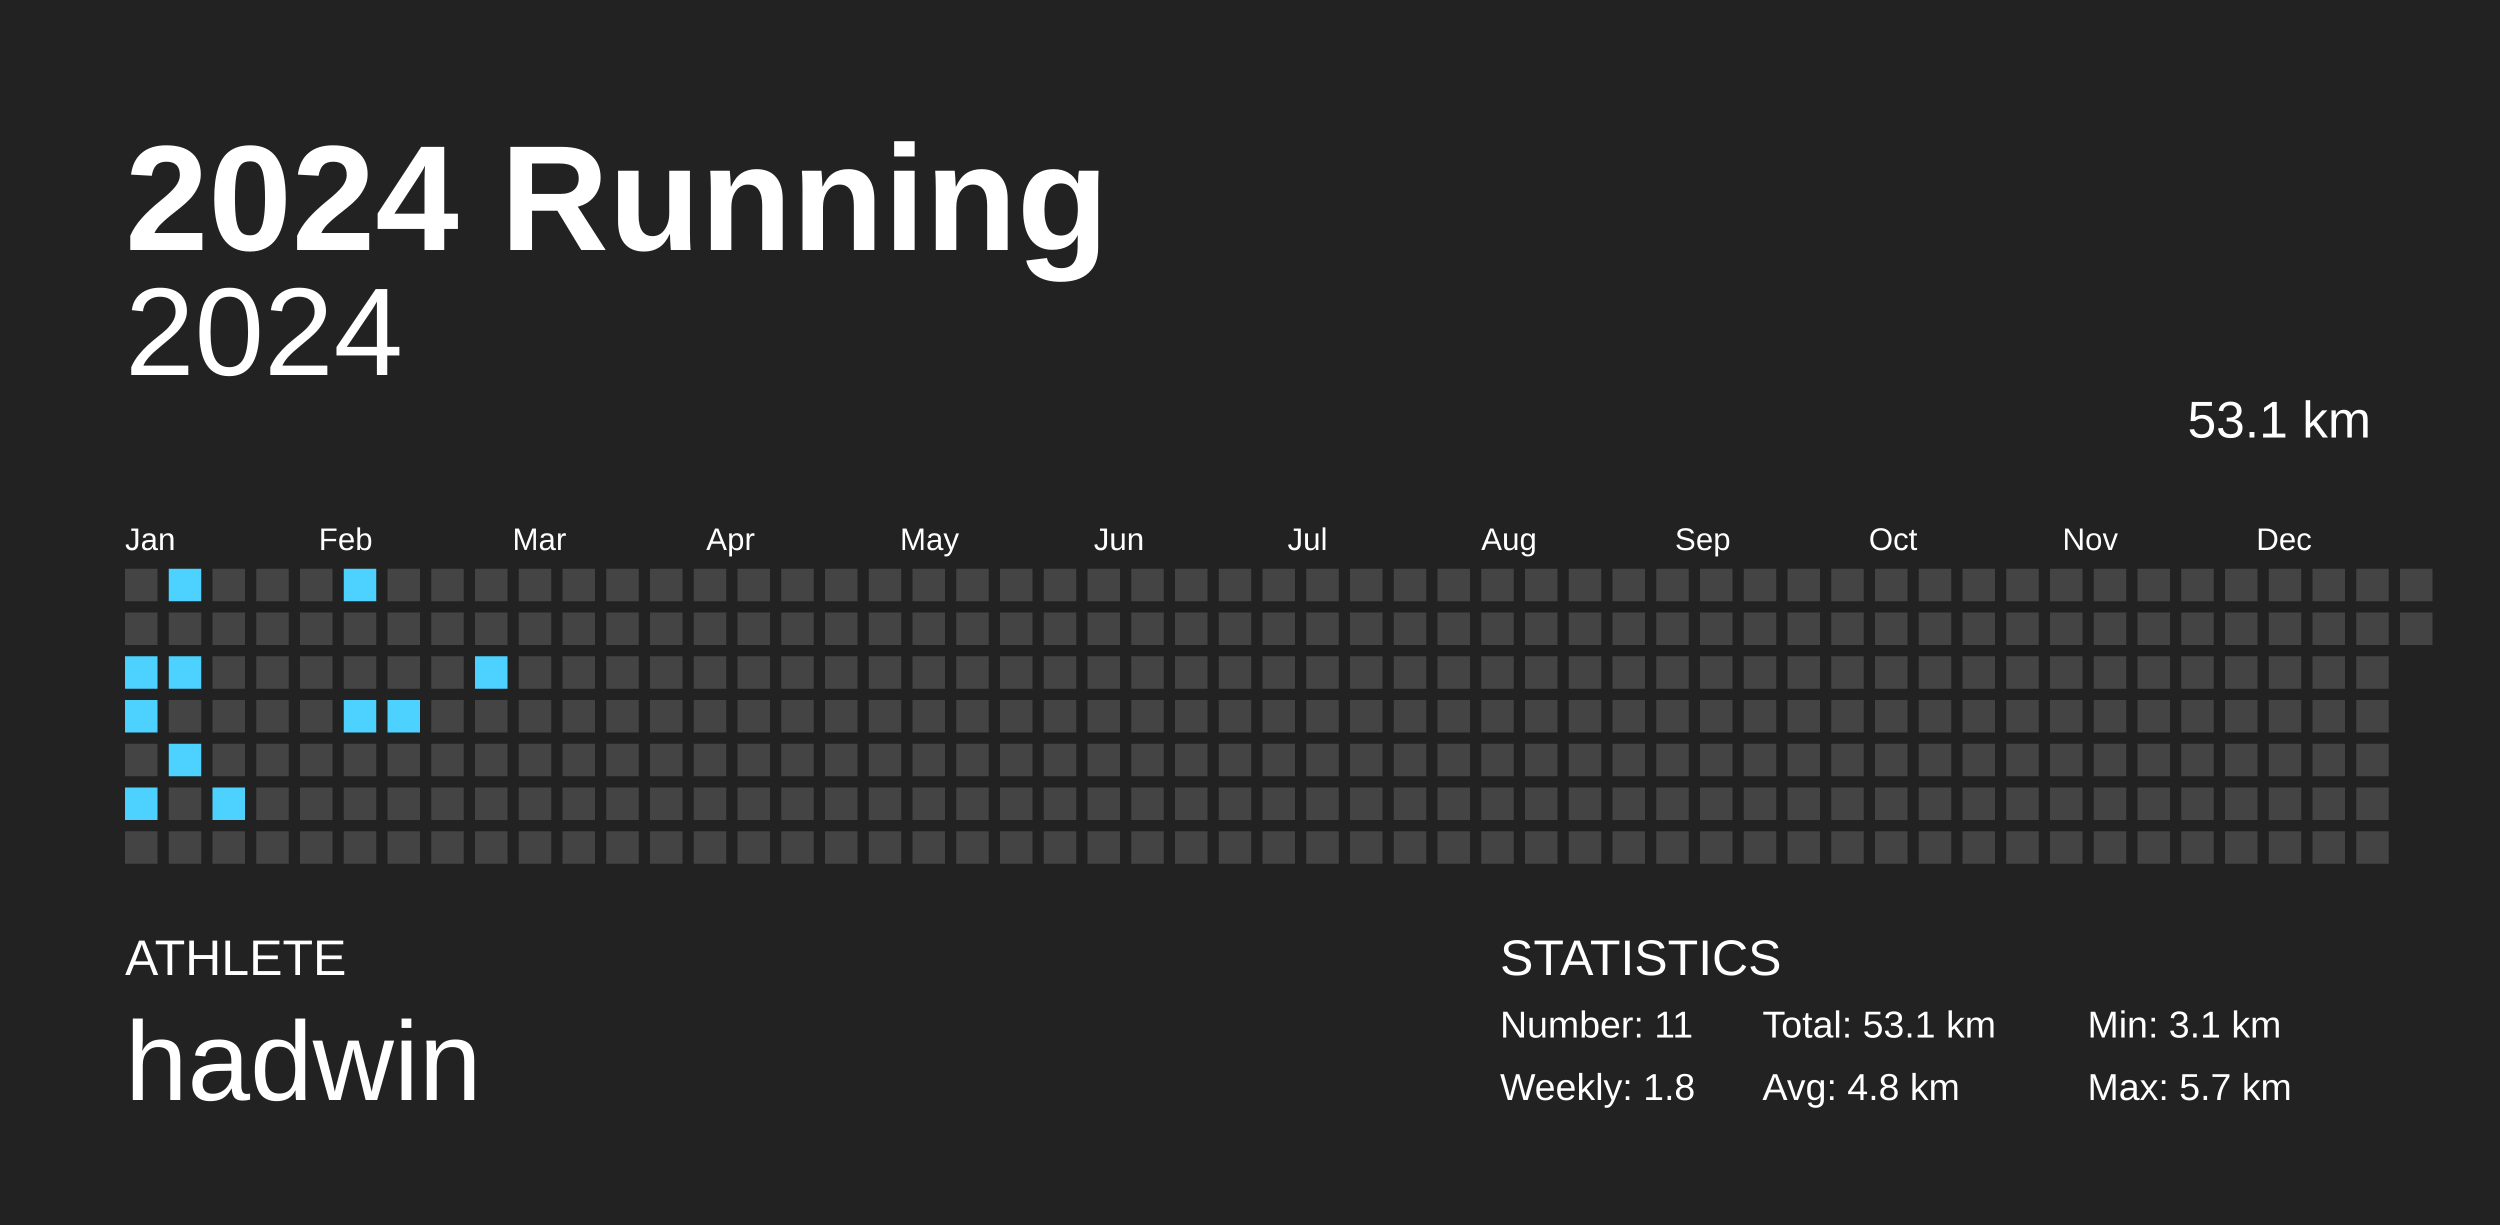
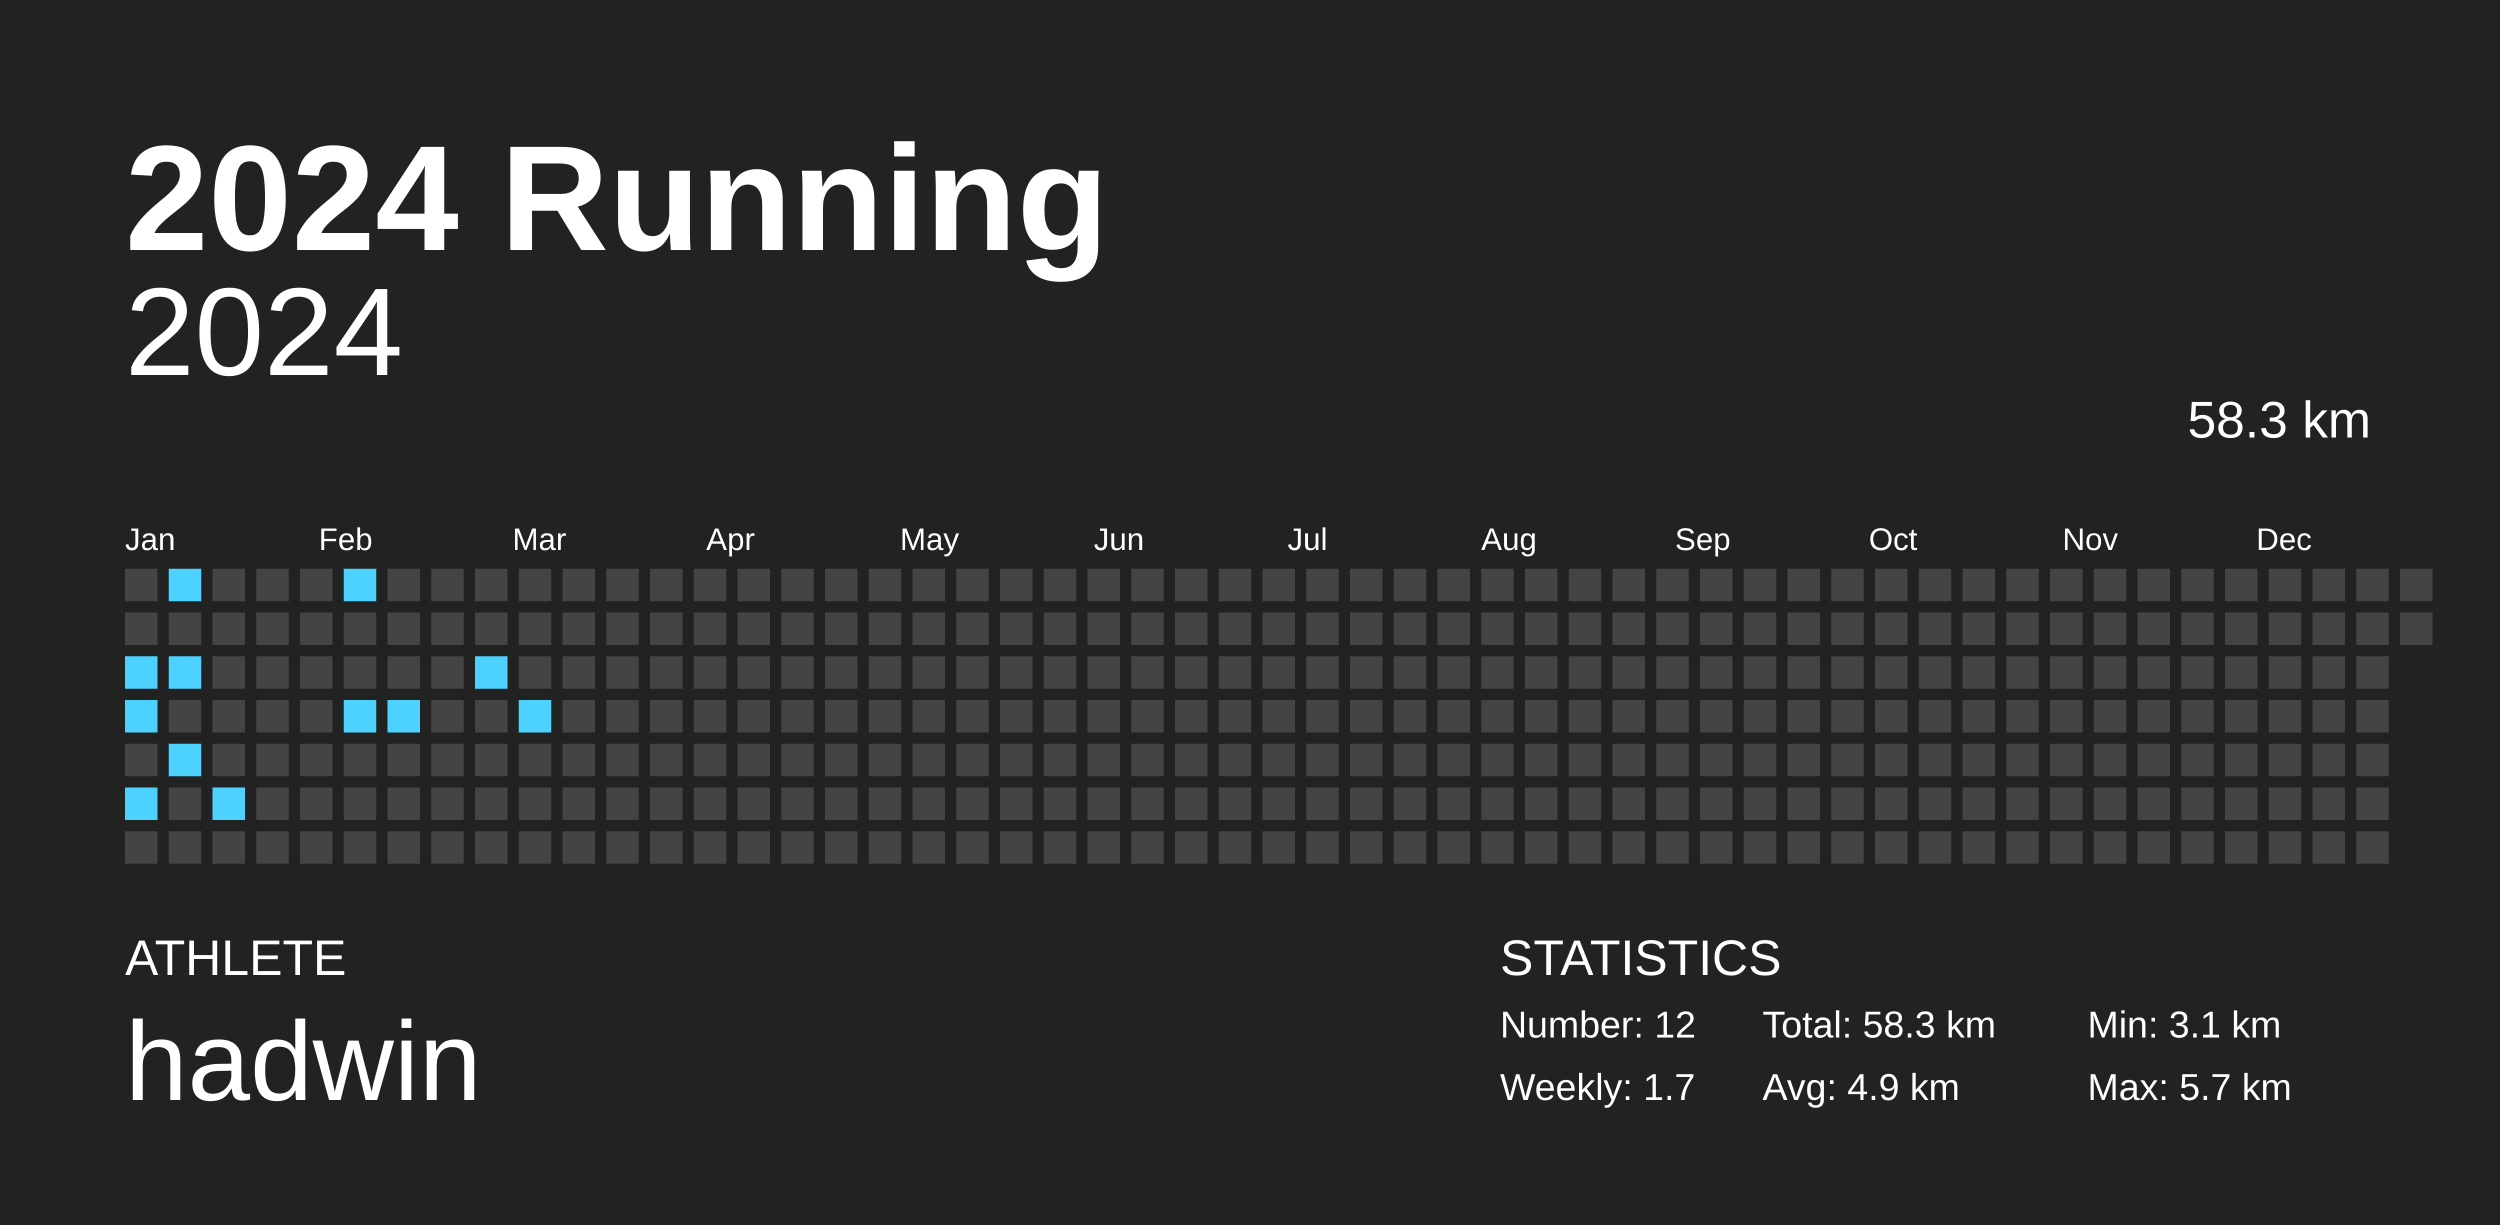
<svg xmlns="http://www.w3.org/2000/svg" baseProfile="full" height="98mm" version="1.1" viewBox="0,0,200,98" width="200mm">
  <defs />
  <rect fill="#222222" height="98" width="200" x="0" y="0" />
  <text fill="#FFFFFF" style="font-size:12px; font-family:Arial; font-weight:bold;" x="10" y="20">2024 Running</text>
  <text fill="#FFFFFF" style="font-size:4px; font-family:Arial" x="10" y="78">ATHLETE</text>
  <text fill="#FFFFFF" style="font-size:9px; font-family:Arial" x="10" y="88">hadwin</text>
  <text fill="#FFFFFF" style="font-size:4px; font-family:Arial" x="120" y="78">STATISTICS</text>
-   <text fill="#FFFFFF" style="font-size:3px; font-family:Arial" x="120" y="83">Number: 11</text>
-   <text fill="#FFFFFF" style="font-size:3px; font-family:Arial" x="120" y="88">Weekly: 1.8</text>
-   <text fill="#FFFFFF" style="font-size:3px; font-family:Arial" x="141" y="83">Total: 53.1 km</text>
-   <text fill="#FFFFFF" style="font-size:3px; font-family:Arial" x="141" y="88">Avg: 4.8 km</text>
+   <text fill="#FFFFFF" style="font-size:3px; font-family:Arial" x="120" y="83">Number: 12</text>
+   <text fill="#FFFFFF" style="font-size:3px; font-family:Arial" x="120" y="88">Weekly: 1.7</text>
+   <text fill="#FFFFFF" style="font-size:3px; font-family:Arial" x="141" y="83">Total: 58.3 km</text>
+   <text fill="#FFFFFF" style="font-size:3px; font-family:Arial" x="141" y="88">Avg: 4.9 km</text>
  <text fill="#FFFFFF" style="font-size:3px; font-family:Arial" x="167" y="83">Min: 3.1 km</text>
  <text fill="#FFFFFF" style="font-size:3px; font-family:Arial" x="167" y="88">Max: 5.7 km</text>
  <text alignment-baseline="hanging" fill="#FFFFFF" style="font-size:10.0px; font-family:Arial;" x="10" y="30">2024</text>
-   <text alignment-baseline="hanging" fill="#FFFFFF" style="font-size:4.125px; font-family:Arial;" x="175" y="35">53.1 km</text>
+   <text alignment-baseline="hanging" fill="#FFFFFF" style="font-size:4.125px; font-family:Arial;" x="175" y="35">58.3 km</text>
  <text fill="#FFFFFF" style="font-size:2.5px; font-family:Arial" x="10.0" y="44">Jan</text>
  <text fill="#FFFFFF" style="font-size:2.5px; font-family:Arial" x="25.5" y="44">Feb</text>
  <text fill="#FFFFFF" style="font-size:2.5px; font-family:Arial" x="41.0" y="44">Mar</text>
  <text fill="#FFFFFF" style="font-size:2.5px; font-family:Arial" x="56.5" y="44">Apr</text>
  <text fill="#FFFFFF" style="font-size:2.5px; font-family:Arial" x="72.0" y="44">May</text>
  <text fill="#FFFFFF" style="font-size:2.5px; font-family:Arial" x="87.5" y="44">Jun</text>
  <text fill="#FFFFFF" style="font-size:2.5px; font-family:Arial" x="103.0" y="44">Jul</text>
  <text fill="#FFFFFF" style="font-size:2.5px; font-family:Arial" x="118.5" y="44">Aug</text>
  <text fill="#FFFFFF" style="font-size:2.5px; font-family:Arial" x="134.0" y="44">Sep</text>
  <text fill="#FFFFFF" style="font-size:2.5px; font-family:Arial" x="149.5" y="44">Oct</text>
  <text fill="#FFFFFF" style="font-size:2.5px; font-family:Arial" x="165.0" y="44">Nov</text>
  <text fill="#FFFFFF" style="font-size:2.5px; font-family:Arial" x="180.5" y="44">Dec</text>
  <rect fill="#444444" height="2.6" width="2.6" x="10.0" y="45.5" />
  <rect fill="#444444" height="2.6" width="2.6" x="10.0" y="49.0" />
  <rect fill="#4dd2ff" height="2.6" width="2.6" x="10.0" y="52.5" />
  <rect fill="#4dd2ff" height="2.6" width="2.6" x="10.0" y="56.0" />
  <rect fill="#444444" height="2.6" width="2.6" x="10.0" y="59.5" />
  <rect fill="#4dd2ff" height="2.6" width="2.6" x="10.0" y="63.0" />
  <rect fill="#444444" height="2.6" width="2.6" x="10.0" y="66.5" />
  <rect fill="#4dd2ff" height="2.6" width="2.6" x="13.5" y="45.5" />
  <rect fill="#444444" height="2.6" width="2.6" x="13.5" y="49.0" />
  <rect fill="#4dd2ff" height="2.6" width="2.6" x="13.5" y="52.5" />
  <rect fill="#444444" height="2.6" width="2.6" x="13.5" y="56.0" />
  <rect fill="#4dd2ff" height="2.6" width="2.6" x="13.5" y="59.5" />
  <rect fill="#444444" height="2.6" width="2.6" x="13.5" y="63.0" />
  <rect fill="#444444" height="2.6" width="2.6" x="13.5" y="66.5" />
  <rect fill="#444444" height="2.6" width="2.6" x="17.0" y="45.5" />
  <rect fill="#444444" height="2.6" width="2.6" x="17.0" y="49.0" />
  <rect fill="#444444" height="2.6" width="2.6" x="17.0" y="52.5" />
  <rect fill="#444444" height="2.6" width="2.6" x="17.0" y="56.0" />
  <rect fill="#444444" height="2.6" width="2.6" x="17.0" y="59.5" />
  <rect fill="#4dd2ff" height="2.6" width="2.6" x="17.0" y="63.0" />
  <rect fill="#444444" height="2.6" width="2.6" x="17.0" y="66.5" />
  <rect fill="#444444" height="2.6" width="2.6" x="20.5" y="45.5" />
  <rect fill="#444444" height="2.6" width="2.6" x="20.5" y="49.0" />
  <rect fill="#444444" height="2.6" width="2.6" x="20.5" y="52.5" />
  <rect fill="#444444" height="2.6" width="2.6" x="20.5" y="56.0" />
  <rect fill="#444444" height="2.6" width="2.6" x="20.5" y="59.5" />
  <rect fill="#444444" height="2.6" width="2.6" x="20.5" y="63.0" />
  <rect fill="#444444" height="2.6" width="2.6" x="20.5" y="66.5" />
  <rect fill="#444444" height="2.6" width="2.6" x="24.0" y="45.5" />
  <rect fill="#444444" height="2.6" width="2.6" x="24.0" y="49.0" />
  <rect fill="#444444" height="2.6" width="2.6" x="24.0" y="52.5" />
  <rect fill="#444444" height="2.6" width="2.6" x="24.0" y="56.0" />
  <rect fill="#444444" height="2.6" width="2.6" x="24.0" y="59.5" />
  <rect fill="#444444" height="2.6" width="2.6" x="24.0" y="63.0" />
  <rect fill="#444444" height="2.6" width="2.6" x="24.0" y="66.5" />
  <rect fill="#4dd2ff" height="2.6" width="2.6" x="27.5" y="45.5" />
  <rect fill="#444444" height="2.6" width="2.6" x="27.5" y="49.0" />
  <rect fill="#444444" height="2.6" width="2.6" x="27.5" y="52.5" />
  <rect fill="#4dd2ff" height="2.6" width="2.6" x="27.5" y="56.0" />
  <rect fill="#444444" height="2.6" width="2.6" x="27.5" y="59.5" />
  <rect fill="#444444" height="2.6" width="2.6" x="27.5" y="63.0" />
  <rect fill="#444444" height="2.6" width="2.6" x="27.5" y="66.5" />
  <rect fill="#444444" height="2.6" width="2.6" x="31.0" y="45.5" />
  <rect fill="#444444" height="2.6" width="2.6" x="31.0" y="49.0" />
  <rect fill="#444444" height="2.6" width="2.6" x="31.0" y="52.5" />
  <rect fill="#4dd2ff" height="2.6" width="2.6" x="31.0" y="56.0" />
  <rect fill="#444444" height="2.6" width="2.6" x="31.0" y="59.5" />
  <rect fill="#444444" height="2.6" width="2.6" x="31.0" y="63.0" />
  <rect fill="#444444" height="2.6" width="2.6" x="31.0" y="66.5" />
  <rect fill="#444444" height="2.6" width="2.6" x="34.5" y="45.5" />
  <rect fill="#444444" height="2.6" width="2.6" x="34.5" y="49.0" />
  <rect fill="#444444" height="2.6" width="2.6" x="34.5" y="52.5" />
  <rect fill="#444444" height="2.6" width="2.6" x="34.5" y="56.0" />
  <rect fill="#444444" height="2.6" width="2.6" x="34.5" y="59.5" />
  <rect fill="#444444" height="2.6" width="2.6" x="34.5" y="63.0" />
  <rect fill="#444444" height="2.6" width="2.6" x="34.5" y="66.5" />
  <rect fill="#444444" height="2.6" width="2.6" x="38.0" y="45.5" />
  <rect fill="#444444" height="2.6" width="2.6" x="38.0" y="49.0" />
  <rect fill="#4dd2ff" height="2.6" width="2.6" x="38.0" y="52.5" />
  <rect fill="#444444" height="2.6" width="2.6" x="38.0" y="56.0" />
  <rect fill="#444444" height="2.6" width="2.6" x="38.0" y="59.5" />
  <rect fill="#444444" height="2.6" width="2.6" x="38.0" y="63.0" />
  <rect fill="#444444" height="2.6" width="2.6" x="38.0" y="66.5" />
  <rect fill="#444444" height="2.6" width="2.6" x="41.5" y="45.5" />
  <rect fill="#444444" height="2.6" width="2.6" x="41.5" y="49.0" />
  <rect fill="#444444" height="2.6" width="2.6" x="41.5" y="52.5" />
-   <rect fill="#444444" height="2.6" width="2.6" x="41.5" y="56.0" />
+   <rect fill="#4dd2ff" height="2.6" width="2.6" x="41.5" y="56.0" />
  <rect fill="#444444" height="2.6" width="2.6" x="41.5" y="59.5" />
  <rect fill="#444444" height="2.6" width="2.6" x="41.5" y="63.0" />
  <rect fill="#444444" height="2.6" width="2.6" x="41.5" y="66.5" />
  <rect fill="#444444" height="2.6" width="2.6" x="45.0" y="45.5" />
  <rect fill="#444444" height="2.6" width="2.6" x="45.0" y="49.0" />
  <rect fill="#444444" height="2.6" width="2.6" x="45.0" y="52.5" />
  <rect fill="#444444" height="2.6" width="2.6" x="45.0" y="56.0" />
  <rect fill="#444444" height="2.6" width="2.6" x="45.0" y="59.5" />
  <rect fill="#444444" height="2.6" width="2.6" x="45.0" y="63.0" />
  <rect fill="#444444" height="2.6" width="2.6" x="45.0" y="66.5" />
  <rect fill="#444444" height="2.6" width="2.6" x="48.5" y="45.5" />
  <rect fill="#444444" height="2.6" width="2.6" x="48.5" y="49.0" />
  <rect fill="#444444" height="2.6" width="2.6" x="48.5" y="52.5" />
  <rect fill="#444444" height="2.6" width="2.6" x="48.5" y="56.0" />
  <rect fill="#444444" height="2.6" width="2.6" x="48.5" y="59.5" />
  <rect fill="#444444" height="2.6" width="2.6" x="48.5" y="63.0" />
  <rect fill="#444444" height="2.6" width="2.6" x="48.5" y="66.5" />
  <rect fill="#444444" height="2.6" width="2.6" x="52.0" y="45.5" />
  <rect fill="#444444" height="2.6" width="2.6" x="52.0" y="49.0" />
  <rect fill="#444444" height="2.6" width="2.6" x="52.0" y="52.5" />
  <rect fill="#444444" height="2.6" width="2.6" x="52.0" y="56.0" />
  <rect fill="#444444" height="2.6" width="2.6" x="52.0" y="59.5" />
  <rect fill="#444444" height="2.6" width="2.6" x="52.0" y="63.0" />
  <rect fill="#444444" height="2.6" width="2.6" x="52.0" y="66.5" />
  <rect fill="#444444" height="2.6" width="2.6" x="55.5" y="45.5" />
  <rect fill="#444444" height="2.6" width="2.6" x="55.5" y="49.0" />
  <rect fill="#444444" height="2.6" width="2.6" x="55.5" y="52.5" />
  <rect fill="#444444" height="2.6" width="2.6" x="55.5" y="56.0" />
  <rect fill="#444444" height="2.6" width="2.6" x="55.5" y="59.5" />
  <rect fill="#444444" height="2.6" width="2.6" x="55.5" y="63.0" />
  <rect fill="#444444" height="2.6" width="2.6" x="55.5" y="66.5" />
  <rect fill="#444444" height="2.6" width="2.6" x="59.0" y="45.5" />
  <rect fill="#444444" height="2.6" width="2.6" x="59.0" y="49.0" />
  <rect fill="#444444" height="2.6" width="2.6" x="59.0" y="52.5" />
  <rect fill="#444444" height="2.6" width="2.6" x="59.0" y="56.0" />
  <rect fill="#444444" height="2.6" width="2.6" x="59.0" y="59.5" />
  <rect fill="#444444" height="2.6" width="2.6" x="59.0" y="63.0" />
  <rect fill="#444444" height="2.6" width="2.6" x="59.0" y="66.5" />
  <rect fill="#444444" height="2.6" width="2.6" x="62.5" y="45.5" />
  <rect fill="#444444" height="2.6" width="2.6" x="62.5" y="49.0" />
  <rect fill="#444444" height="2.6" width="2.6" x="62.5" y="52.5" />
  <rect fill="#444444" height="2.6" width="2.6" x="62.5" y="56.0" />
  <rect fill="#444444" height="2.6" width="2.6" x="62.5" y="59.5" />
  <rect fill="#444444" height="2.6" width="2.6" x="62.5" y="63.0" />
  <rect fill="#444444" height="2.6" width="2.6" x="62.5" y="66.5" />
  <rect fill="#444444" height="2.6" width="2.6" x="66.0" y="45.5" />
  <rect fill="#444444" height="2.6" width="2.6" x="66.0" y="49.0" />
  <rect fill="#444444" height="2.6" width="2.6" x="66.0" y="52.5" />
  <rect fill="#444444" height="2.6" width="2.6" x="66.0" y="56.0" />
  <rect fill="#444444" height="2.6" width="2.6" x="66.0" y="59.5" />
  <rect fill="#444444" height="2.6" width="2.6" x="66.0" y="63.0" />
  <rect fill="#444444" height="2.6" width="2.6" x="66.0" y="66.5" />
  <rect fill="#444444" height="2.6" width="2.6" x="69.5" y="45.5" />
  <rect fill="#444444" height="2.6" width="2.6" x="69.5" y="49.0" />
  <rect fill="#444444" height="2.6" width="2.6" x="69.5" y="52.5" />
  <rect fill="#444444" height="2.6" width="2.6" x="69.5" y="56.0" />
  <rect fill="#444444" height="2.6" width="2.6" x="69.5" y="59.5" />
  <rect fill="#444444" height="2.6" width="2.6" x="69.5" y="63.0" />
  <rect fill="#444444" height="2.6" width="2.6" x="69.5" y="66.5" />
  <rect fill="#444444" height="2.6" width="2.6" x="73.0" y="45.5" />
  <rect fill="#444444" height="2.6" width="2.6" x="73.0" y="49.0" />
  <rect fill="#444444" height="2.6" width="2.6" x="73.0" y="52.5" />
  <rect fill="#444444" height="2.6" width="2.6" x="73.0" y="56.0" />
  <rect fill="#444444" height="2.6" width="2.6" x="73.0" y="59.5" />
  <rect fill="#444444" height="2.6" width="2.6" x="73.0" y="63.0" />
  <rect fill="#444444" height="2.6" width="2.6" x="73.0" y="66.5" />
  <rect fill="#444444" height="2.6" width="2.6" x="76.5" y="45.5" />
  <rect fill="#444444" height="2.6" width="2.6" x="76.5" y="49.0" />
  <rect fill="#444444" height="2.6" width="2.6" x="76.5" y="52.5" />
  <rect fill="#444444" height="2.6" width="2.6" x="76.5" y="56.0" />
  <rect fill="#444444" height="2.6" width="2.6" x="76.5" y="59.5" />
  <rect fill="#444444" height="2.6" width="2.6" x="76.5" y="63.0" />
  <rect fill="#444444" height="2.6" width="2.6" x="76.5" y="66.5" />
  <rect fill="#444444" height="2.6" width="2.6" x="80.0" y="45.5" />
  <rect fill="#444444" height="2.6" width="2.6" x="80.0" y="49.0" />
  <rect fill="#444444" height="2.6" width="2.6" x="80.0" y="52.5" />
  <rect fill="#444444" height="2.6" width="2.6" x="80.0" y="56.0" />
  <rect fill="#444444" height="2.6" width="2.6" x="80.0" y="59.5" />
  <rect fill="#444444" height="2.6" width="2.6" x="80.0" y="63.0" />
  <rect fill="#444444" height="2.6" width="2.6" x="80.0" y="66.5" />
  <rect fill="#444444" height="2.6" width="2.6" x="83.5" y="45.5" />
  <rect fill="#444444" height="2.6" width="2.6" x="83.5" y="49.0" />
  <rect fill="#444444" height="2.6" width="2.6" x="83.5" y="52.5" />
  <rect fill="#444444" height="2.6" width="2.6" x="83.5" y="56.0" />
  <rect fill="#444444" height="2.6" width="2.6" x="83.5" y="59.5" />
  <rect fill="#444444" height="2.6" width="2.6" x="83.5" y="63.0" />
  <rect fill="#444444" height="2.6" width="2.6" x="83.5" y="66.5" />
  <rect fill="#444444" height="2.6" width="2.6" x="87.0" y="45.5" />
  <rect fill="#444444" height="2.6" width="2.6" x="87.0" y="49.0" />
  <rect fill="#444444" height="2.6" width="2.6" x="87.0" y="52.5" />
  <rect fill="#444444" height="2.6" width="2.6" x="87.0" y="56.0" />
  <rect fill="#444444" height="2.6" width="2.6" x="87.0" y="59.5" />
  <rect fill="#444444" height="2.6" width="2.6" x="87.0" y="63.0" />
  <rect fill="#444444" height="2.6" width="2.6" x="87.0" y="66.5" />
  <rect fill="#444444" height="2.6" width="2.6" x="90.5" y="45.5" />
  <rect fill="#444444" height="2.6" width="2.6" x="90.5" y="49.0" />
  <rect fill="#444444" height="2.6" width="2.6" x="90.5" y="52.5" />
  <rect fill="#444444" height="2.6" width="2.6" x="90.5" y="56.0" />
  <rect fill="#444444" height="2.6" width="2.6" x="90.5" y="59.5" />
  <rect fill="#444444" height="2.6" width="2.6" x="90.5" y="63.0" />
  <rect fill="#444444" height="2.6" width="2.6" x="90.5" y="66.5" />
  <rect fill="#444444" height="2.6" width="2.6" x="94.0" y="45.5" />
  <rect fill="#444444" height="2.6" width="2.6" x="94.0" y="49.0" />
  <rect fill="#444444" height="2.6" width="2.6" x="94.0" y="52.5" />
  <rect fill="#444444" height="2.6" width="2.6" x="94.0" y="56.0" />
  <rect fill="#444444" height="2.6" width="2.6" x="94.0" y="59.5" />
  <rect fill="#444444" height="2.6" width="2.6" x="94.0" y="63.0" />
  <rect fill="#444444" height="2.6" width="2.6" x="94.0" y="66.5" />
  <rect fill="#444444" height="2.6" width="2.6" x="97.5" y="45.5" />
  <rect fill="#444444" height="2.6" width="2.6" x="97.5" y="49.0" />
  <rect fill="#444444" height="2.6" width="2.6" x="97.5" y="52.5" />
  <rect fill="#444444" height="2.6" width="2.6" x="97.5" y="56.0" />
  <rect fill="#444444" height="2.6" width="2.6" x="97.5" y="59.5" />
  <rect fill="#444444" height="2.6" width="2.6" x="97.5" y="63.0" />
  <rect fill="#444444" height="2.6" width="2.6" x="97.5" y="66.5" />
  <rect fill="#444444" height="2.6" width="2.6" x="101.0" y="45.5" />
  <rect fill="#444444" height="2.6" width="2.6" x="101.0" y="49.0" />
  <rect fill="#444444" height="2.6" width="2.6" x="101.0" y="52.5" />
  <rect fill="#444444" height="2.6" width="2.6" x="101.0" y="56.0" />
  <rect fill="#444444" height="2.6" width="2.6" x="101.0" y="59.5" />
  <rect fill="#444444" height="2.6" width="2.6" x="101.0" y="63.0" />
  <rect fill="#444444" height="2.6" width="2.6" x="101.0" y="66.5" />
  <rect fill="#444444" height="2.6" width="2.6" x="104.5" y="45.5" />
  <rect fill="#444444" height="2.6" width="2.6" x="104.5" y="49.0" />
  <rect fill="#444444" height="2.6" width="2.6" x="104.5" y="52.5" />
  <rect fill="#444444" height="2.6" width="2.6" x="104.5" y="56.0" />
  <rect fill="#444444" height="2.6" width="2.6" x="104.5" y="59.5" />
  <rect fill="#444444" height="2.6" width="2.6" x="104.5" y="63.0" />
  <rect fill="#444444" height="2.6" width="2.6" x="104.5" y="66.5" />
  <rect fill="#444444" height="2.6" width="2.6" x="108.0" y="45.5" />
  <rect fill="#444444" height="2.6" width="2.6" x="108.0" y="49.0" />
  <rect fill="#444444" height="2.6" width="2.6" x="108.0" y="52.5" />
  <rect fill="#444444" height="2.6" width="2.6" x="108.0" y="56.0" />
  <rect fill="#444444" height="2.6" width="2.6" x="108.0" y="59.5" />
  <rect fill="#444444" height="2.6" width="2.6" x="108.0" y="63.0" />
  <rect fill="#444444" height="2.6" width="2.6" x="108.0" y="66.5" />
  <rect fill="#444444" height="2.6" width="2.6" x="111.5" y="45.5" />
  <rect fill="#444444" height="2.6" width="2.6" x="111.5" y="49.0" />
  <rect fill="#444444" height="2.6" width="2.6" x="111.5" y="52.5" />
  <rect fill="#444444" height="2.6" width="2.6" x="111.5" y="56.0" />
  <rect fill="#444444" height="2.6" width="2.6" x="111.5" y="59.5" />
  <rect fill="#444444" height="2.6" width="2.6" x="111.5" y="63.0" />
  <rect fill="#444444" height="2.6" width="2.6" x="111.5" y="66.5" />
  <rect fill="#444444" height="2.6" width="2.6" x="115.0" y="45.5" />
  <rect fill="#444444" height="2.6" width="2.6" x="115.0" y="49.0" />
  <rect fill="#444444" height="2.6" width="2.6" x="115.0" y="52.5" />
  <rect fill="#444444" height="2.6" width="2.6" x="115.0" y="56.0" />
  <rect fill="#444444" height="2.6" width="2.6" x="115.0" y="59.5" />
  <rect fill="#444444" height="2.6" width="2.6" x="115.0" y="63.0" />
  <rect fill="#444444" height="2.6" width="2.6" x="115.0" y="66.5" />
  <rect fill="#444444" height="2.6" width="2.6" x="118.5" y="45.5" />
  <rect fill="#444444" height="2.6" width="2.6" x="118.5" y="49.0" />
  <rect fill="#444444" height="2.6" width="2.6" x="118.5" y="52.5" />
  <rect fill="#444444" height="2.6" width="2.6" x="118.5" y="56.0" />
  <rect fill="#444444" height="2.6" width="2.6" x="118.5" y="59.5" />
  <rect fill="#444444" height="2.6" width="2.6" x="118.5" y="63.0" />
  <rect fill="#444444" height="2.6" width="2.6" x="118.5" y="66.5" />
  <rect fill="#444444" height="2.6" width="2.6" x="122.0" y="45.5" />
  <rect fill="#444444" height="2.6" width="2.6" x="122.0" y="49.0" />
  <rect fill="#444444" height="2.6" width="2.6" x="122.0" y="52.5" />
  <rect fill="#444444" height="2.6" width="2.6" x="122.0" y="56.0" />
  <rect fill="#444444" height="2.6" width="2.6" x="122.0" y="59.5" />
  <rect fill="#444444" height="2.6" width="2.6" x="122.0" y="63.0" />
  <rect fill="#444444" height="2.6" width="2.6" x="122.0" y="66.5" />
  <rect fill="#444444" height="2.6" width="2.6" x="125.5" y="45.5" />
  <rect fill="#444444" height="2.6" width="2.6" x="125.5" y="49.0" />
  <rect fill="#444444" height="2.6" width="2.6" x="125.5" y="52.5" />
  <rect fill="#444444" height="2.6" width="2.6" x="125.5" y="56.0" />
  <rect fill="#444444" height="2.6" width="2.6" x="125.5" y="59.5" />
  <rect fill="#444444" height="2.6" width="2.6" x="125.5" y="63.0" />
  <rect fill="#444444" height="2.6" width="2.6" x="125.5" y="66.5" />
  <rect fill="#444444" height="2.6" width="2.6" x="129.0" y="45.5" />
  <rect fill="#444444" height="2.6" width="2.6" x="129.0" y="49.0" />
  <rect fill="#444444" height="2.6" width="2.6" x="129.0" y="52.5" />
  <rect fill="#444444" height="2.6" width="2.6" x="129.0" y="56.0" />
  <rect fill="#444444" height="2.6" width="2.6" x="129.0" y="59.5" />
  <rect fill="#444444" height="2.6" width="2.6" x="129.0" y="63.0" />
  <rect fill="#444444" height="2.6" width="2.6" x="129.0" y="66.5" />
  <rect fill="#444444" height="2.6" width="2.6" x="132.5" y="45.5" />
  <rect fill="#444444" height="2.6" width="2.6" x="132.5" y="49.0" />
  <rect fill="#444444" height="2.6" width="2.6" x="132.5" y="52.5" />
  <rect fill="#444444" height="2.6" width="2.6" x="132.5" y="56.0" />
  <rect fill="#444444" height="2.6" width="2.6" x="132.5" y="59.5" />
  <rect fill="#444444" height="2.6" width="2.6" x="132.5" y="63.0" />
  <rect fill="#444444" height="2.6" width="2.6" x="132.5" y="66.5" />
  <rect fill="#444444" height="2.6" width="2.6" x="136.0" y="45.5" />
  <rect fill="#444444" height="2.6" width="2.6" x="136.0" y="49.0" />
  <rect fill="#444444" height="2.6" width="2.6" x="136.0" y="52.5" />
  <rect fill="#444444" height="2.6" width="2.6" x="136.0" y="56.0" />
  <rect fill="#444444" height="2.6" width="2.6" x="136.0" y="59.5" />
  <rect fill="#444444" height="2.6" width="2.6" x="136.0" y="63.0" />
  <rect fill="#444444" height="2.6" width="2.6" x="136.0" y="66.5" />
  <rect fill="#444444" height="2.6" width="2.6" x="139.5" y="45.5" />
  <rect fill="#444444" height="2.6" width="2.6" x="139.5" y="49.0" />
  <rect fill="#444444" height="2.6" width="2.6" x="139.5" y="52.5" />
  <rect fill="#444444" height="2.6" width="2.6" x="139.5" y="56.0" />
  <rect fill="#444444" height="2.6" width="2.6" x="139.5" y="59.5" />
  <rect fill="#444444" height="2.6" width="2.6" x="139.5" y="63.0" />
  <rect fill="#444444" height="2.6" width="2.6" x="139.5" y="66.5" />
  <rect fill="#444444" height="2.6" width="2.6" x="143.0" y="45.5" />
  <rect fill="#444444" height="2.6" width="2.6" x="143.0" y="49.0" />
  <rect fill="#444444" height="2.6" width="2.6" x="143.0" y="52.5" />
  <rect fill="#444444" height="2.6" width="2.6" x="143.0" y="56.0" />
  <rect fill="#444444" height="2.6" width="2.6" x="143.0" y="59.5" />
  <rect fill="#444444" height="2.6" width="2.6" x="143.0" y="63.0" />
  <rect fill="#444444" height="2.6" width="2.6" x="143.0" y="66.5" />
  <rect fill="#444444" height="2.6" width="2.6" x="146.5" y="45.5" />
  <rect fill="#444444" height="2.6" width="2.6" x="146.5" y="49.0" />
  <rect fill="#444444" height="2.6" width="2.6" x="146.5" y="52.5" />
  <rect fill="#444444" height="2.6" width="2.6" x="146.5" y="56.0" />
  <rect fill="#444444" height="2.6" width="2.6" x="146.5" y="59.5" />
  <rect fill="#444444" height="2.6" width="2.6" x="146.5" y="63.0" />
  <rect fill="#444444" height="2.6" width="2.6" x="146.5" y="66.5" />
  <rect fill="#444444" height="2.6" width="2.6" x="150.0" y="45.5" />
  <rect fill="#444444" height="2.6" width="2.6" x="150.0" y="49.0" />
  <rect fill="#444444" height="2.6" width="2.6" x="150.0" y="52.5" />
  <rect fill="#444444" height="2.6" width="2.6" x="150.0" y="56.0" />
  <rect fill="#444444" height="2.6" width="2.6" x="150.0" y="59.5" />
  <rect fill="#444444" height="2.6" width="2.6" x="150.0" y="63.0" />
  <rect fill="#444444" height="2.6" width="2.6" x="150.0" y="66.5" />
  <rect fill="#444444" height="2.6" width="2.6" x="153.5" y="45.5" />
  <rect fill="#444444" height="2.6" width="2.6" x="153.5" y="49.0" />
  <rect fill="#444444" height="2.6" width="2.6" x="153.5" y="52.5" />
  <rect fill="#444444" height="2.6" width="2.6" x="153.5" y="56.0" />
  <rect fill="#444444" height="2.6" width="2.6" x="153.5" y="59.5" />
  <rect fill="#444444" height="2.6" width="2.6" x="153.5" y="63.0" />
  <rect fill="#444444" height="2.6" width="2.6" x="153.5" y="66.5" />
  <rect fill="#444444" height="2.6" width="2.6" x="157.0" y="45.5" />
  <rect fill="#444444" height="2.6" width="2.6" x="157.0" y="49.0" />
  <rect fill="#444444" height="2.6" width="2.6" x="157.0" y="52.5" />
  <rect fill="#444444" height="2.6" width="2.6" x="157.0" y="56.0" />
  <rect fill="#444444" height="2.6" width="2.6" x="157.0" y="59.5" />
  <rect fill="#444444" height="2.6" width="2.6" x="157.0" y="63.0" />
  <rect fill="#444444" height="2.6" width="2.6" x="157.0" y="66.5" />
  <rect fill="#444444" height="2.6" width="2.6" x="160.5" y="45.5" />
  <rect fill="#444444" height="2.6" width="2.6" x="160.5" y="49.0" />
  <rect fill="#444444" height="2.6" width="2.6" x="160.5" y="52.5" />
  <rect fill="#444444" height="2.6" width="2.6" x="160.5" y="56.0" />
  <rect fill="#444444" height="2.6" width="2.6" x="160.5" y="59.5" />
  <rect fill="#444444" height="2.6" width="2.6" x="160.5" y="63.0" />
  <rect fill="#444444" height="2.6" width="2.6" x="160.5" y="66.5" />
  <rect fill="#444444" height="2.6" width="2.6" x="164.0" y="45.5" />
  <rect fill="#444444" height="2.6" width="2.6" x="164.0" y="49.0" />
  <rect fill="#444444" height="2.6" width="2.6" x="164.0" y="52.5" />
  <rect fill="#444444" height="2.6" width="2.6" x="164.0" y="56.0" />
  <rect fill="#444444" height="2.6" width="2.6" x="164.0" y="59.5" />
  <rect fill="#444444" height="2.6" width="2.6" x="164.0" y="63.0" />
  <rect fill="#444444" height="2.6" width="2.6" x="164.0" y="66.5" />
  <rect fill="#444444" height="2.6" width="2.6" x="167.5" y="45.5" />
  <rect fill="#444444" height="2.6" width="2.6" x="167.5" y="49.0" />
  <rect fill="#444444" height="2.6" width="2.6" x="167.5" y="52.5" />
  <rect fill="#444444" height="2.6" width="2.6" x="167.5" y="56.0" />
  <rect fill="#444444" height="2.6" width="2.6" x="167.5" y="59.5" />
  <rect fill="#444444" height="2.6" width="2.6" x="167.5" y="63.0" />
  <rect fill="#444444" height="2.6" width="2.6" x="167.5" y="66.5" />
  <rect fill="#444444" height="2.6" width="2.6" x="171.0" y="45.5" />
  <rect fill="#444444" height="2.6" width="2.6" x="171.0" y="49.0" />
  <rect fill="#444444" height="2.6" width="2.6" x="171.0" y="52.5" />
  <rect fill="#444444" height="2.6" width="2.6" x="171.0" y="56.0" />
  <rect fill="#444444" height="2.6" width="2.6" x="171.0" y="59.5" />
  <rect fill="#444444" height="2.6" width="2.6" x="171.0" y="63.0" />
  <rect fill="#444444" height="2.6" width="2.6" x="171.0" y="66.5" />
  <rect fill="#444444" height="2.6" width="2.6" x="174.5" y="45.5" />
  <rect fill="#444444" height="2.6" width="2.6" x="174.5" y="49.0" />
  <rect fill="#444444" height="2.6" width="2.6" x="174.5" y="52.5" />
  <rect fill="#444444" height="2.6" width="2.6" x="174.5" y="56.0" />
  <rect fill="#444444" height="2.6" width="2.6" x="174.5" y="59.5" />
  <rect fill="#444444" height="2.6" width="2.6" x="174.5" y="63.0" />
  <rect fill="#444444" height="2.6" width="2.6" x="174.5" y="66.5" />
  <rect fill="#444444" height="2.6" width="2.6" x="178.0" y="45.5" />
  <rect fill="#444444" height="2.6" width="2.6" x="178.0" y="49.0" />
  <rect fill="#444444" height="2.6" width="2.6" x="178.0" y="52.5" />
  <rect fill="#444444" height="2.6" width="2.6" x="178.0" y="56.0" />
  <rect fill="#444444" height="2.6" width="2.6" x="178.0" y="59.5" />
  <rect fill="#444444" height="2.6" width="2.6" x="178.0" y="63.0" />
  <rect fill="#444444" height="2.6" width="2.6" x="178.0" y="66.5" />
  <rect fill="#444444" height="2.6" width="2.6" x="181.5" y="45.5" />
  <rect fill="#444444" height="2.6" width="2.6" x="181.5" y="49.0" />
  <rect fill="#444444" height="2.6" width="2.6" x="181.5" y="52.5" />
  <rect fill="#444444" height="2.6" width="2.6" x="181.5" y="56.0" />
  <rect fill="#444444" height="2.6" width="2.6" x="181.5" y="59.5" />
  <rect fill="#444444" height="2.6" width="2.6" x="181.5" y="63.0" />
  <rect fill="#444444" height="2.6" width="2.6" x="181.5" y="66.5" />
  <rect fill="#444444" height="2.6" width="2.6" x="185.0" y="45.5" />
  <rect fill="#444444" height="2.6" width="2.6" x="185.0" y="49.0" />
  <rect fill="#444444" height="2.6" width="2.6" x="185.0" y="52.5" />
  <rect fill="#444444" height="2.6" width="2.6" x="185.0" y="56.0" />
  <rect fill="#444444" height="2.6" width="2.6" x="185.0" y="59.5" />
  <rect fill="#444444" height="2.6" width="2.6" x="185.0" y="63.0" />
  <rect fill="#444444" height="2.6" width="2.6" x="185.0" y="66.5" />
  <rect fill="#444444" height="2.6" width="2.6" x="188.5" y="45.5" />
  <rect fill="#444444" height="2.6" width="2.6" x="188.5" y="49.0" />
  <rect fill="#444444" height="2.6" width="2.6" x="188.5" y="52.5" />
  <rect fill="#444444" height="2.6" width="2.6" x="188.5" y="56.0" />
  <rect fill="#444444" height="2.6" width="2.6" x="188.5" y="59.5" />
  <rect fill="#444444" height="2.6" width="2.6" x="188.5" y="63.0" />
  <rect fill="#444444" height="2.6" width="2.6" x="188.5" y="66.5" />
  <rect fill="#444444" height="2.6" width="2.6" x="192.0" y="45.5" />
  <rect fill="#444444" height="2.6" width="2.6" x="192.0" y="49.0" />
</svg>
